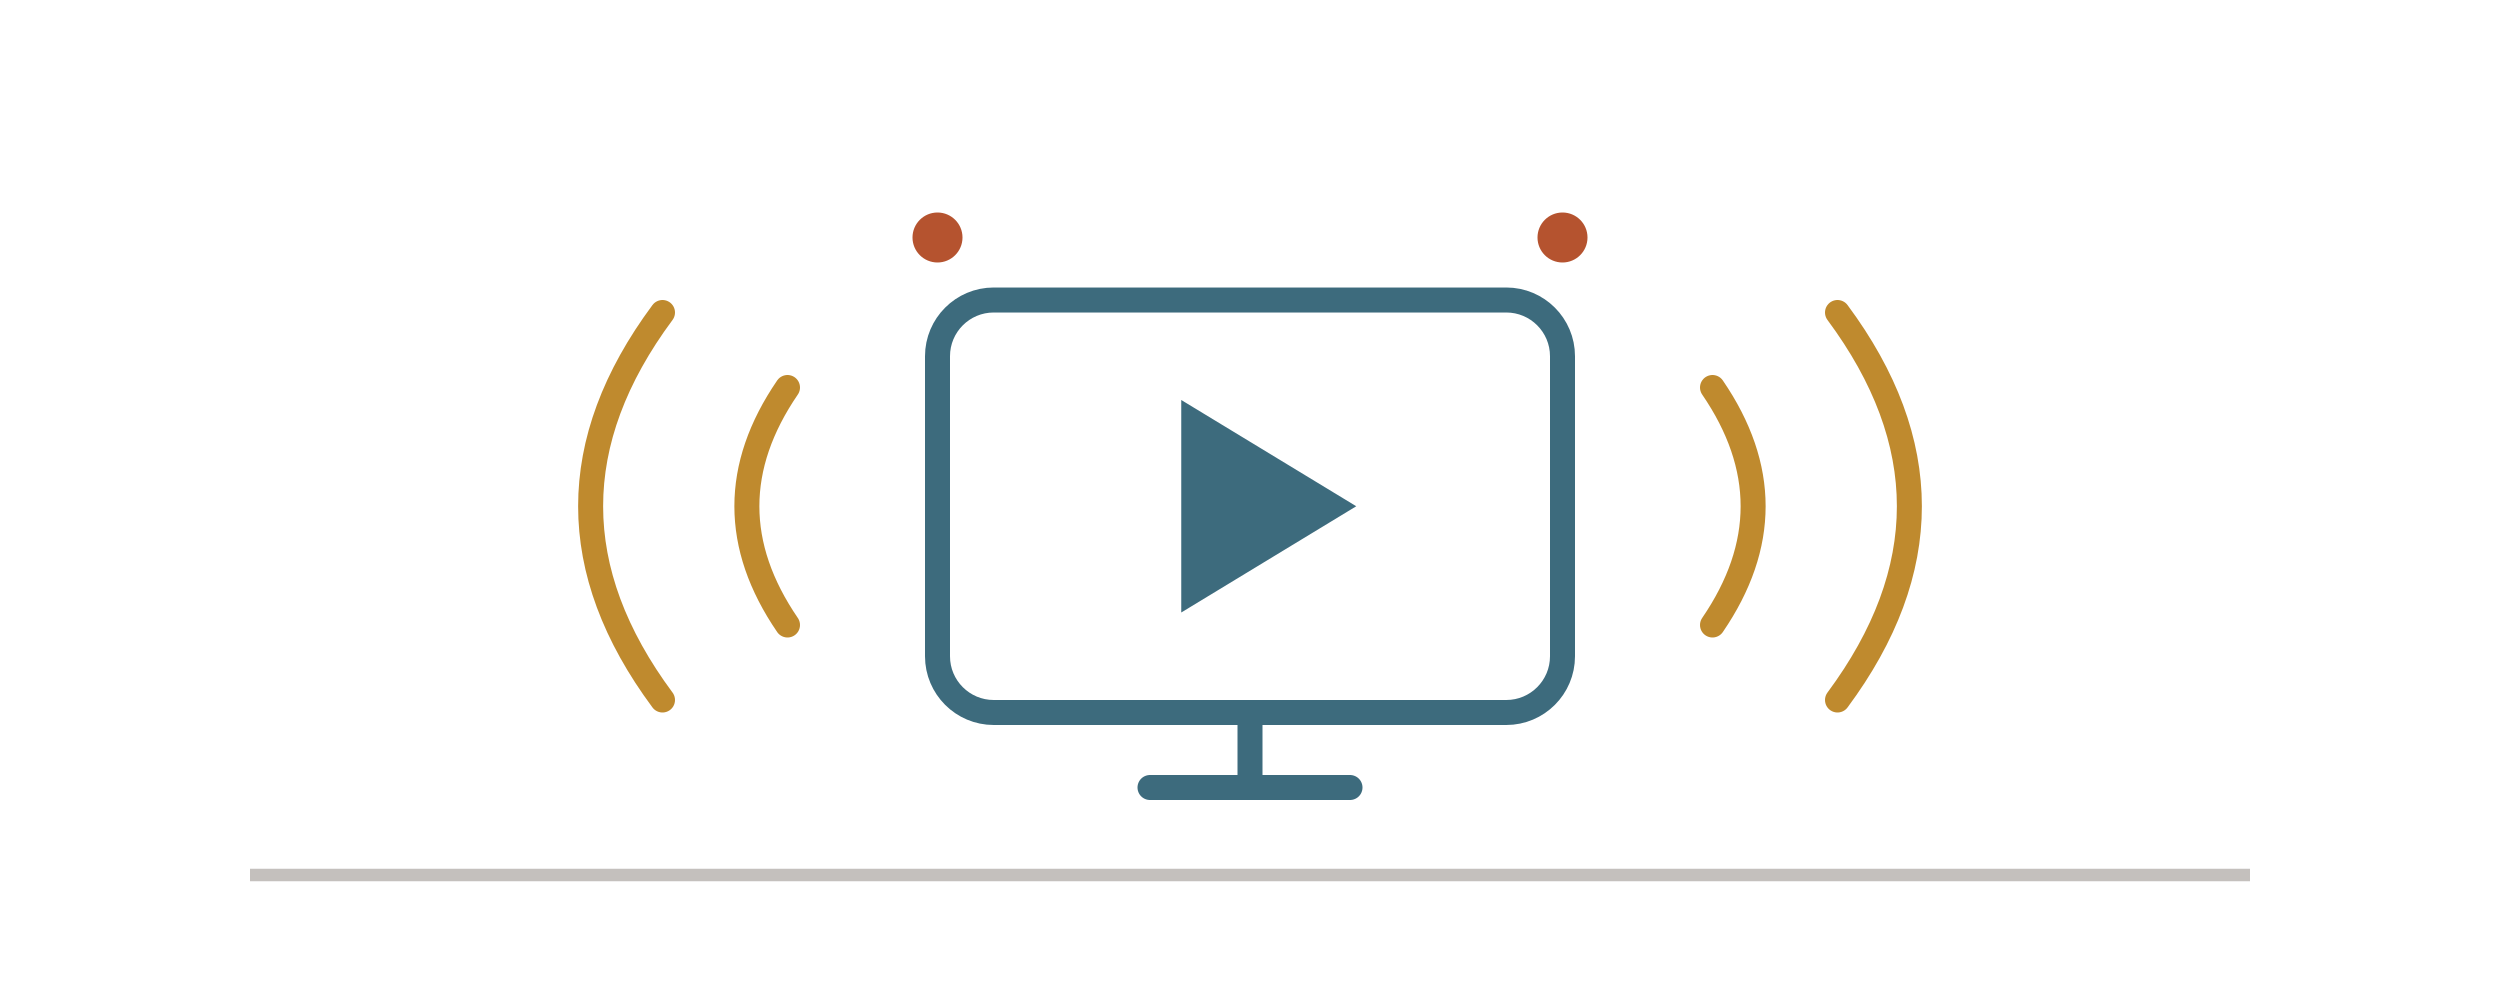
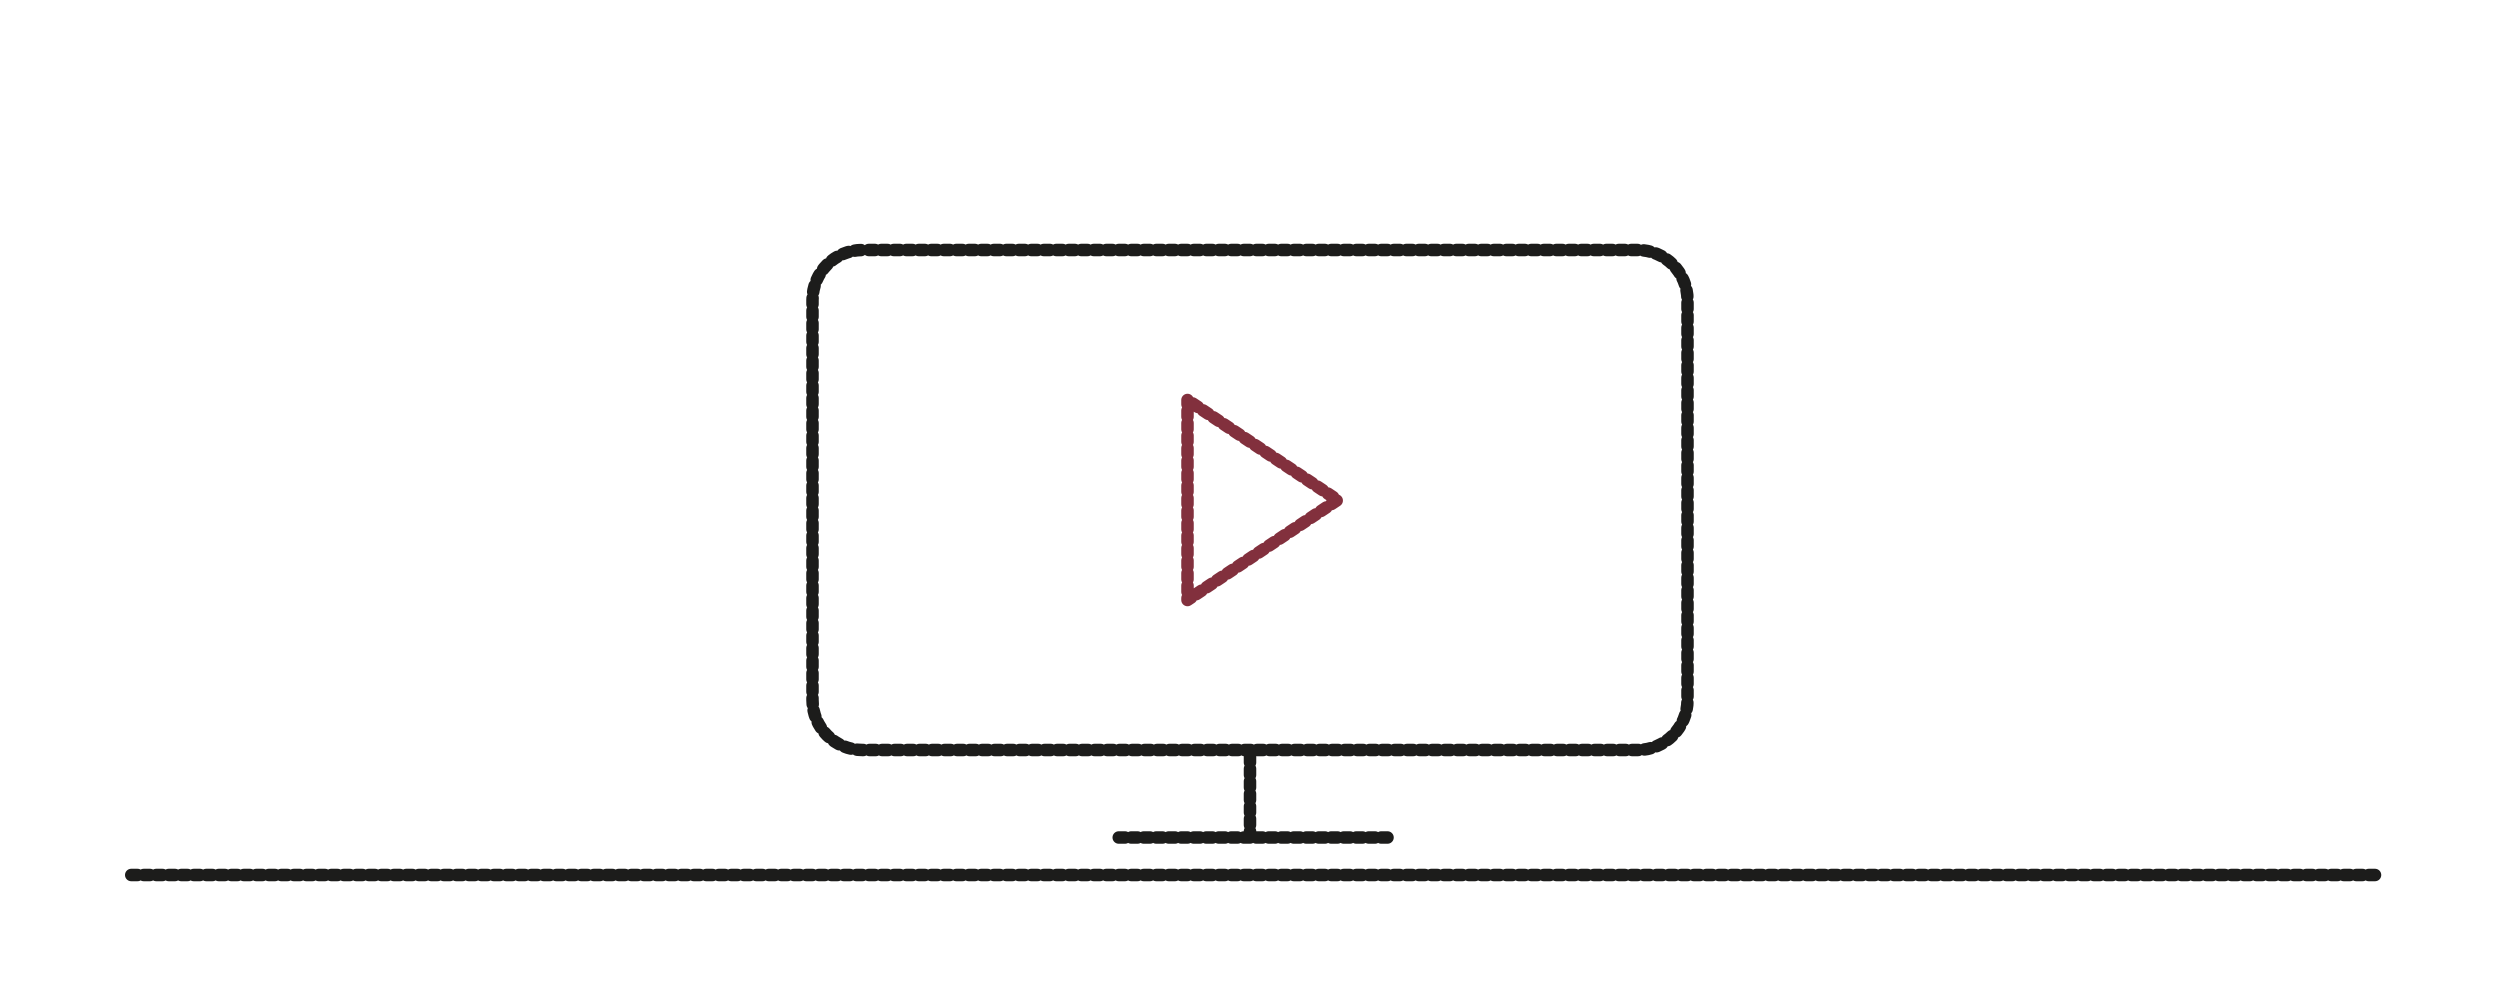
- <svg xmlns="http://www.w3.org/2000/svg" viewBox="0 0 400 160" role="img" aria-label="Online">
-   <style>.w{transform-box:fill-box;transform-origin:center;animation:w 3s ease-in-out infinite}@keyframes w{0%,100%{opacity:.3}50%{opacity:1}}</style>
-   <g fill="none" stroke="#3d6b7d" stroke-width="4" stroke-linecap="round" stroke-linejoin="round">
-     <rect x="150" y="48" width="100" height="66" rx="9" />
-     <line x1="184" y1="126" x2="216" y2="126" />
-     <line x1="200" y1="114" x2="200" y2="126" />
+ <svg xmlns="http://www.w3.org/2000/svg" viewBox="0 0 400 160" role="img" aria-label="AC² Online">
+   <style>
+ *{stroke-linecap:round;stroke-linejoin:round}
+ .l{fill:none;stroke:#1c1c1b;stroke-width:2}
+ .w{stroke:#82303D} .g{stroke:#507044} .fw{fill:#82303D;stroke:none} .fg{fill:#507044;stroke:none}
+ .d{stroke-dasharray:1;stroke-dashoffset:1;animation:draw 1.3s cubic-bezier(.4,0,.2,1) forwards}
+ .d2{animation-delay:.35s} .d3{animation-delay:.7s} .d4{animation-delay:1.05s} .d5{animation-delay:1.4s}
+ .fi{opacity:0;animation:fade .8s ease forwards} .fi2{animation-delay:1.3s} .fi3{animation-delay:1.7s}
+ @keyframes draw{to{stroke-dashoffset:0}}
+ @keyframes fade{to{opacity:1}}
+ .wv{opacity:0;animation:wv 2.4s ease-out infinite}
+ .wv2{animation-delay:.6s}.wv3{animation-delay:1.2s}
+ @keyframes wv{0%{opacity:0}20%{opacity:.9}100%{opacity:0}}
+ .play{transform-box:fill-box;transform-origin:center;animation:pulse 2.4s ease-in-out infinite}
+ @keyframes pulse{0%,100%{transform:scale(1)}50%{transform:scale(1.12)}}
+ .live{animation:blink 1.6s ease-in-out infinite}
+ @keyframes blink{0%,100%{opacity:1}50%{opacity:.15}}
+ @media (prefers-reduced-motion:reduce){*{animation:none!important;stroke-dashoffset:0!important;opacity:1!important}}
+ </style>
+   <path class="l d" pathLength="1" d="M20 140 h360" />
+   <path class="l d d2" pathLength="1" d="M138 40 h124 a8 8 0 0 1 8 8 v64 a8 8 0 0 1 -8 8 h-124 a8 8 0 0 1 -8 -8 v-64 a8 8 0 0 1 8 -8 z M200 120 v14 m-22 0 h44" />
+   <g class="play">
+     <path class="l d d3 w" pathLength="1" d="M190 64 l24 16 l-24 16 z" />
  </g>
-   <path d="M189 64 L189 98 L217 81 Z" fill="#3d6b7d" />
-   <g fill="none" stroke="#bf8a2e" stroke-width="4" stroke-linecap="round">
-     <path class="w" d="M126 62 q-13 19 0 38" />
-     <path class="w" style="animation-delay:.5s" d="M106 50 q-23 31 0 62" />
-     <path class="w" d="M274 62 q13 19 0 38" />
-     <path class="w" style="animation-delay:.5s" d="M294 50 q23 31 0 62" />
+   <g class="fi fi2">
+     <circle class="fw live" cx="252" cy="52" r="3.5" />
+     <path class="l w" d="M240 52 h6" style="stroke-width:1.4" />
  </g>
-   <g fill="#b5532f">
-     <circle cx="150" cy="38" r="4" />
-     <circle cx="250" cy="38" r="4" />
+   <path class="l wv g" d="M116 64 a26 26 0 0 0 0 32 M284 64 a26 26 0 0 1 0 32" />
+   <path class="l wv wv2 g" d="M100 56 a40 40 0 0 0 0 48 M300 56 a40 40 0 0 1 0 48" />
+   <path class="l wv wv3 g" d="M84 48 a56 56 0 0 0 0 64 M316 48 a56 56 0 0 1 0 64" />
+   <g class="fi fi3">
+     <path class="l" d="M318 140 c0 -14 8 -22 16 -22 s16 8 16 22 M334 108 a7 7 0 1 1 0.1 0 M300 140 v-10 h68 v10" style="stroke-width:1.6" />
  </g>
-   <path d="M40 140 H360" stroke="#3a2c23" stroke-width="2" opacity=".3" />
</svg>
